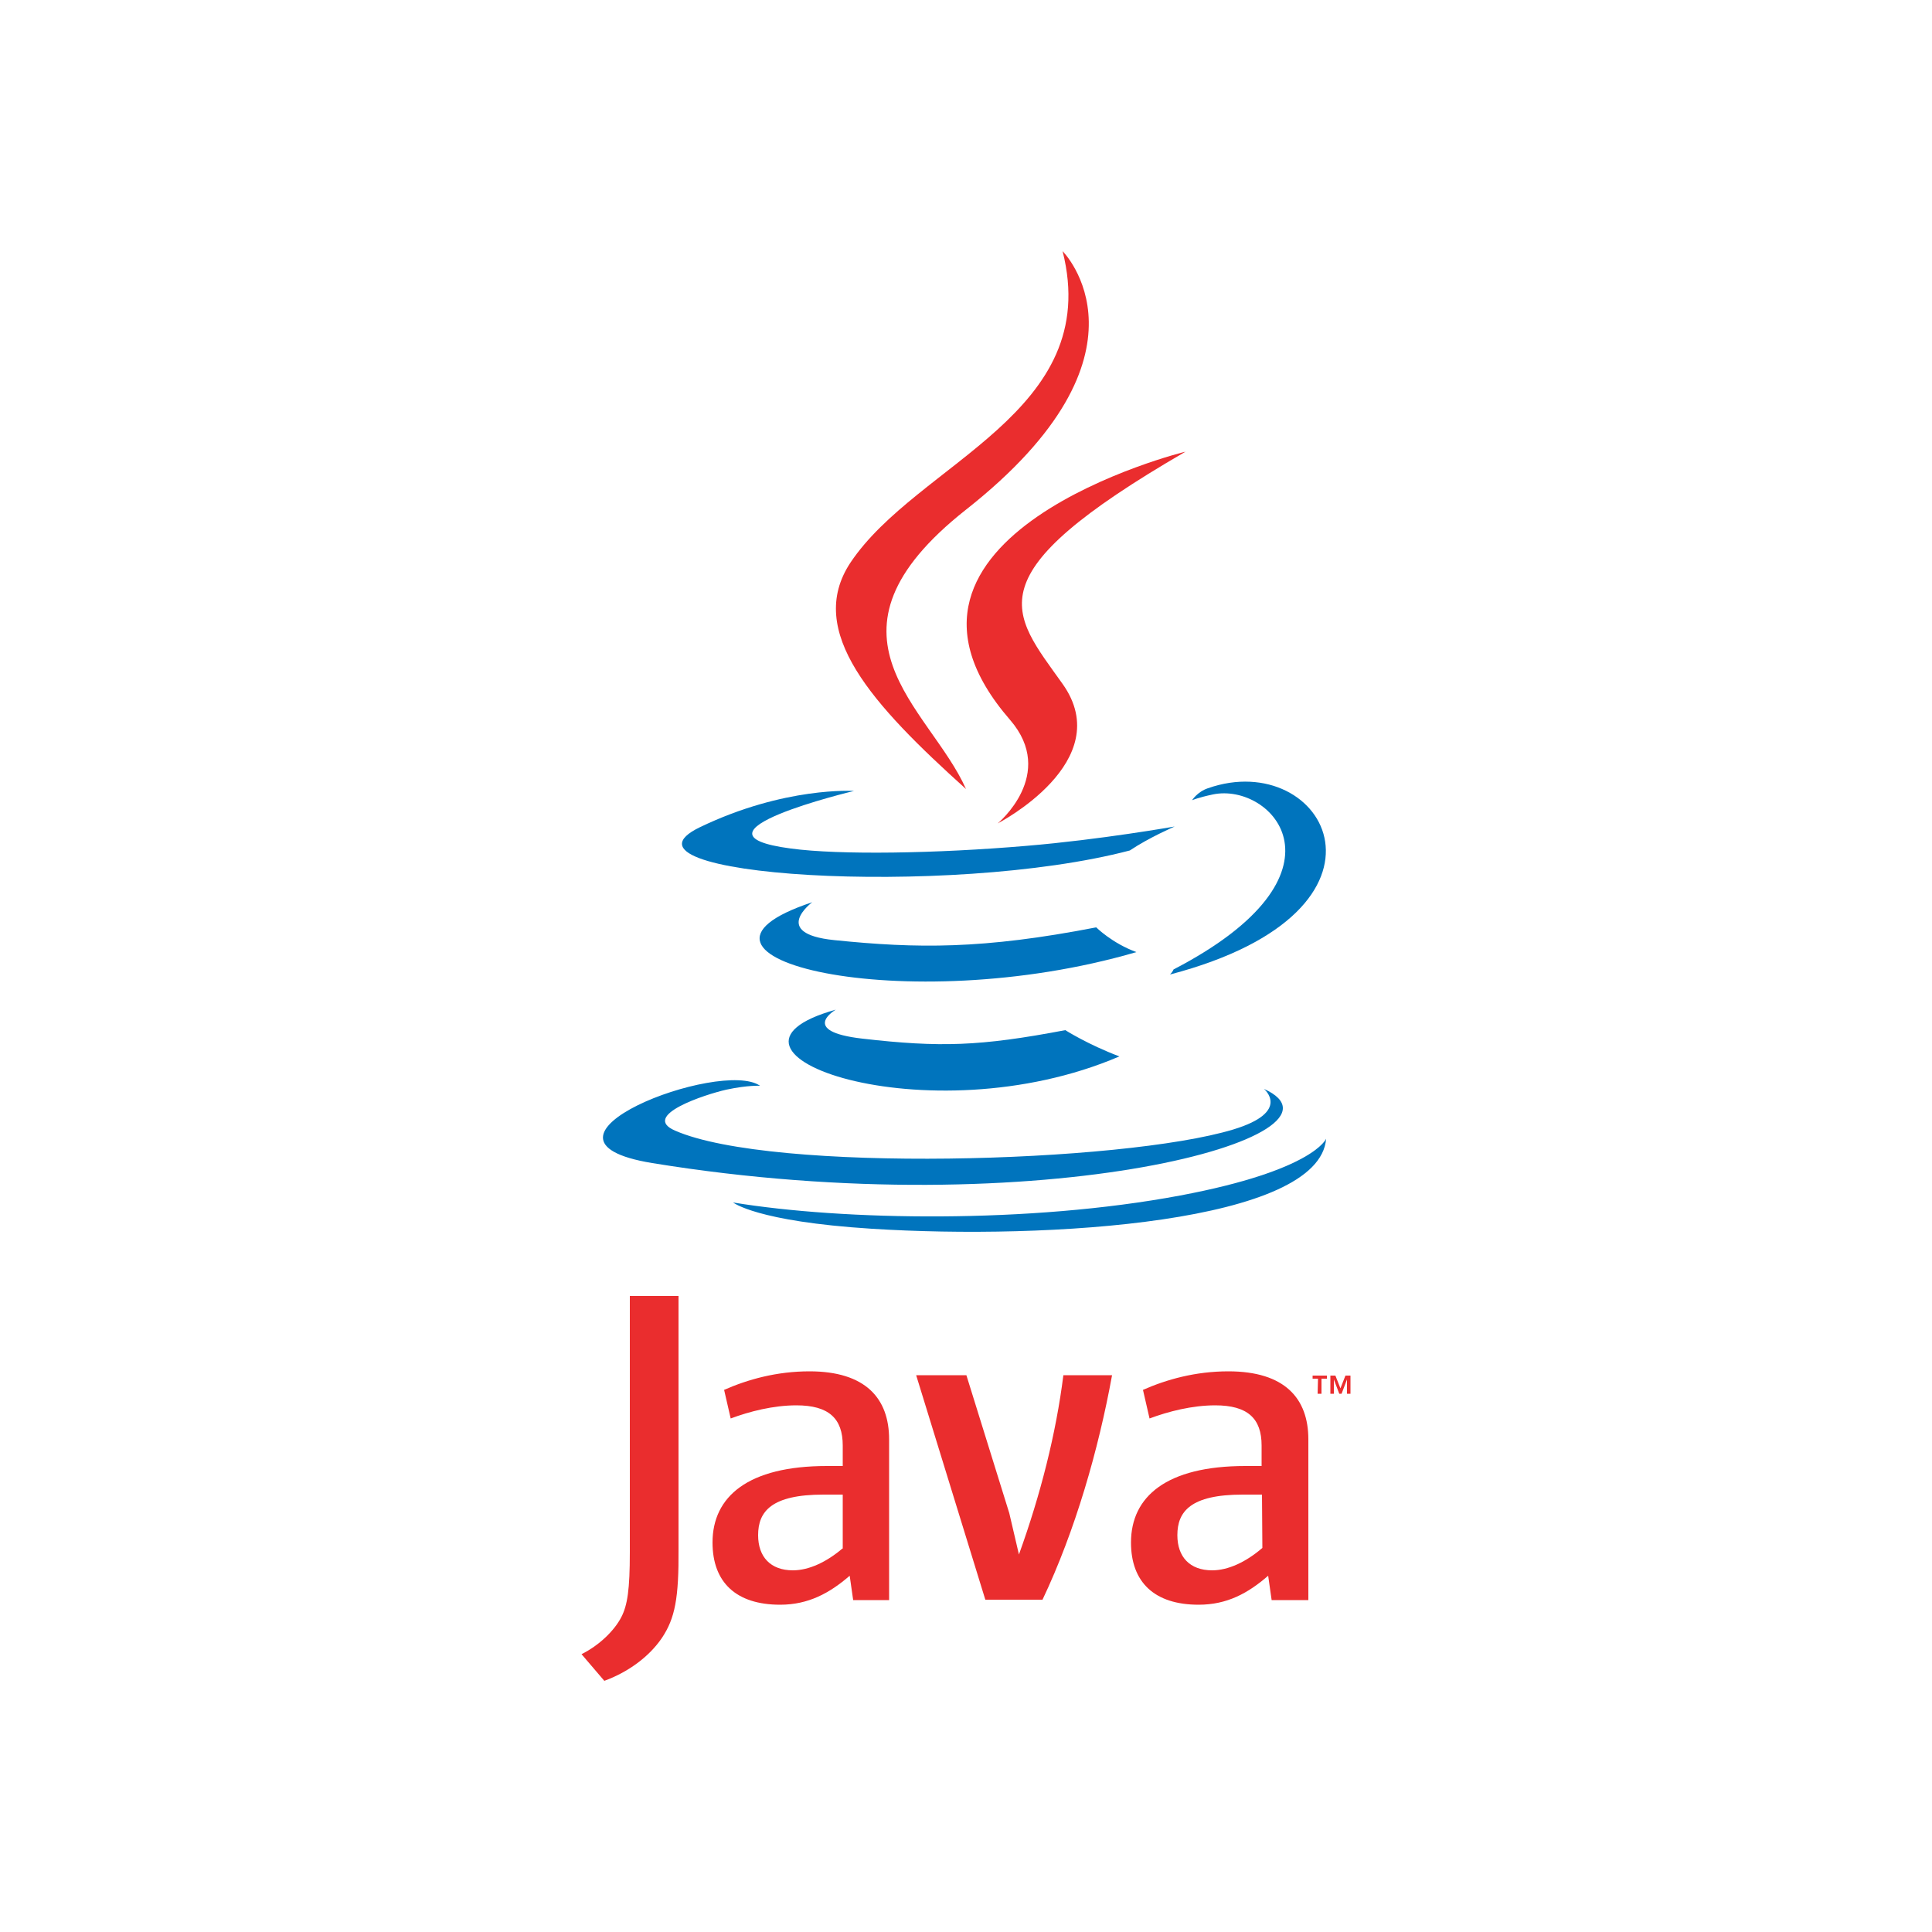
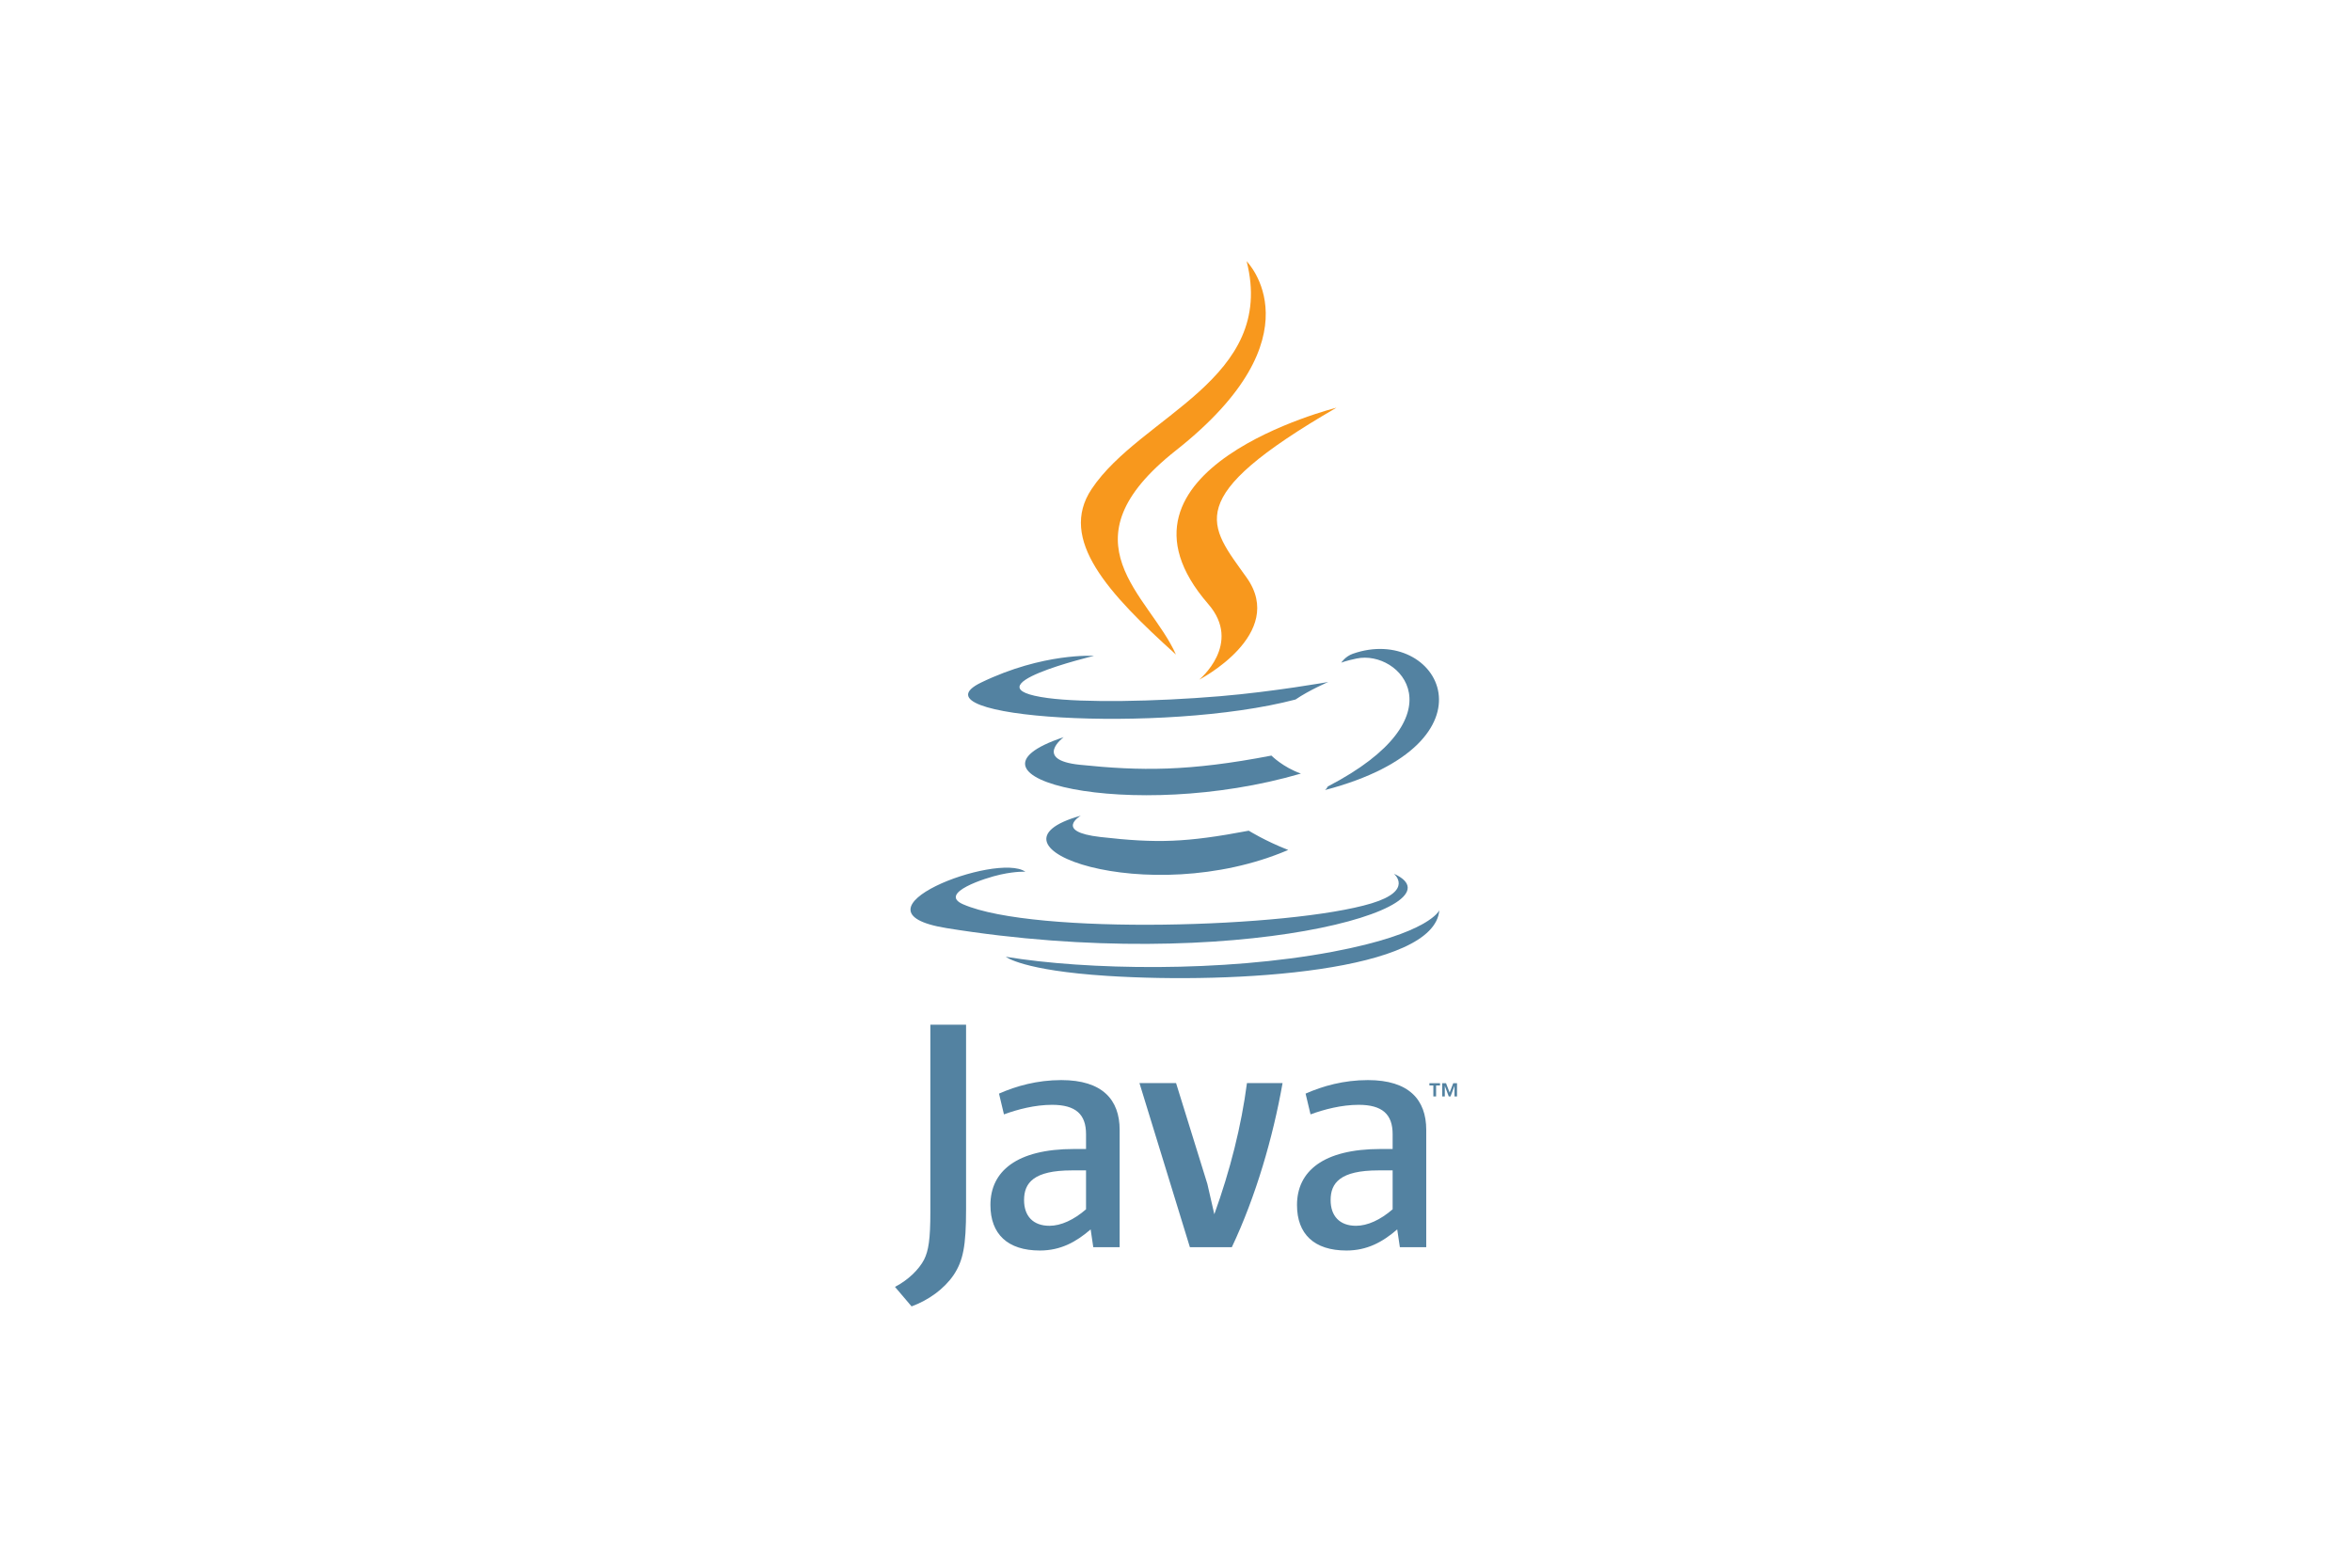
- <svg xmlns="http://www.w3.org/2000/svg" version="1.1" id="Layer_1" x="0px" y="0px" viewBox="0 0 500 500" style="enable-background:new 0 0 500 500;" xml:space="preserve">
-   <style type="text/css">
- 	.st0{fill:#0074BD;}
- 	.st1{fill:#EA2D2E;}
- </style>
-   <g id="XMLID_1_">
-     <path id="XMLID_16_" class="st0" d="M216.3,261.3c0,0-9.7,5.6,6.9,7.5c20.1,2.3,30.4,2,52.5-2.2c0,0,5.8,3.7,14,6.8   C240,294.7,177.3,272.2,216.3,261.3L216.3,261.3z" />
-     <path id="XMLID_15_" class="st0" d="M210.2,233.5c0,0-10.9,8.1,5.7,9.8c21.5,2.2,38.4,2.4,67.8-3.3c0,0,4.1,4.1,10.4,6.4   C234.2,263.9,167.3,247.7,210.2,233.5L210.2,233.5z" />
-     <path id="XMLID_14_" class="st1" d="M261.4,186.3c12.2,14.1-3.2,26.8-3.2,26.8s31.1-16,16.8-36.1c-13.3-18.7-23.6-28,31.8-60.1   C306.8,116.8,219.9,138.5,261.4,186.3L261.4,186.3z" />
-     <path id="XMLID_13_" class="st0" d="M327.1,281.8c0,0,7.2,5.9-7.9,10.5c-28.7,8.7-119.4,11.3-144.5,0.3c-9-3.9,7.9-9.4,13.3-10.6   c5.6-1.2,8.7-1,8.7-1c-10.1-7.1-65.1,13.9-27.9,20C270,317.5,353.4,293.7,327.1,281.8L327.1,281.8z" />
-     <path id="XMLID_12_" class="st0" d="M221,204.7c0,0-46.1,11-16.3,14.9c12.6,1.7,37.6,1.3,61-0.7c19.1-1.6,38.3-5,38.3-5   s-6.7,2.9-11.6,6.2c-46.8,12.3-137.3,6.6-111.3-6C203.1,203.5,221,204.7,221,204.7L221,204.7z" />
-     <path id="XMLID_11_" class="st0" d="M303.7,250.9c47.6-24.7,25.6-48.5,10.2-45.3c-3.8,0.8-5.4,1.5-5.4,1.5s1.4-2.2,4.1-3.1   c30.4-10.7,53.8,31.5-9.8,48.2C302.8,252.2,303.5,251.5,303.7,250.9L303.7,250.9z" />
-     <path id="XMLID_10_" class="st1" d="M275,65c0,0,26.4,26.4-25,66.9c-41.2,32.5-9.4,51.1,0,72.3c-24.1-21.7-41.7-40.8-29.9-58.6   C237.5,119.6,285.6,106.9,275,65L275,65z" />
-     <path id="XMLID_9_" class="st0" d="M225.6,318c45.7,2.9,115.9-1.6,117.6-23.3c0,0-3.2,8.2-37.8,14.7c-39,7.3-87.1,6.5-115.7,1.8   C189.8,311.2,195.6,316.1,225.6,318L225.6,318z" />
-     <path class="st1" d="M341.1,356.8h-1.4V356h3.7v0.8h-1.4v3.9h-1L341.1,356.8L341.1,356.8L341.1,356.8z M348.6,357L348.6,357   l-1.4,3.7h-0.6l-1.4-3.7h0v3.7h-0.9V356h1.3l1.3,3.3l1.3-3.3h1.3v4.7h-0.9L348.6,357L348.6,357z" />
-     <path class="st1" d="M218.2,400.6c-4.3,3.7-8.9,5.8-13,5.8c-5.8,0-9-3.5-9-9.1c0-6.1,3.4-10.5,16.9-10.5h5V400.6L218.2,400.6   L218.2,400.6z M230.1,414v-41.5c0-10.6-6.1-17.6-20.6-17.6c-8.5,0-16,2.1-22.1,4.8l1.7,7.4c4.8-1.8,11-3.4,17-3.4   c8.4,0,12,3.4,12,10.4v5.3H214c-20.4,0-29.6,7.9-29.6,19.8c0,10.3,6.1,16.1,17.5,16.1c7.3,0,12.8-3,18-7.5l0.9,6.3H230.1L230.1,414   z" />
-     <path id="XMLID_4_" class="st1" d="M269.8,414h-14.8l-17.9-58.1h13l11.1,35.7l2.5,10.7c5.6-15.5,9.6-31.3,11.5-46.4h12.6   C284.3,375.1,278.3,396.1,269.8,414L269.8,414z" />
-     <path class="st1" d="M326.7,400.6c-4.3,3.7-8.9,5.8-13,5.8c-5.8,0-9-3.5-9-9.1c0-6.1,3.4-10.5,16.9-10.5h5L326.7,400.6L326.7,400.6   L326.7,400.6z M338.6,414v-41.5c0-10.6-6.1-17.6-20.7-17.6c-8.5,0-16,2.1-22.1,4.8l1.7,7.4c4.8-1.8,11-3.4,17-3.4   c8.4,0,12,3.4,12,10.4v5.3h-4.2c-20.4,0-29.6,7.9-29.6,19.8c0,10.3,6.1,16.1,17.5,16.1c7.4,0,12.8-3,18-7.5l0.9,6.3H338.6   L338.6,414z" />
-     <path id="XMLID_2_" class="st1" d="M171.3,423.9c-3.4,5-8.9,8.9-14.9,11.1l-5.9-6.9c4.6-2.3,8.5-6.1,10.3-9.6   c1.6-3.1,2.2-7.2,2.2-16.8v-66.3h12.6v65.4C175.7,413.6,174.7,418.8,171.3,423.9L171.3,423.9z" />
-   </g>
+ <svg xmlns="http://www.w3.org/2000/svg" height="800" width="1200" viewBox="-43.624 -135.226 378.076 811.359">
+   <path d="M278.577 426.546h-2.038v-1.14h5.486v1.14h-2.024v5.688h-1.424zm10.942.297h-.032l-2.019 5.392h-.924l-2.006-5.392h-.025v5.392h-1.342v-6.828h1.975l1.86 4.835 1.854-4.835h1.968v6.828h-1.31v-5.392zM96.154 286.925s-14.178 8.245 10.09 11.035c29.4 3.354 44.426 2.873 76.825-3.259 0 0 8.518 5.341 20.414 9.967-72.63 31.128-164.376-1.803-107.329-17.743m-8.875-40.62s-15.902 11.771 8.384 14.283c31.406 3.24 56.208 3.505 99.125-4.759 0 0 5.936 6.018 15.27 9.309-87.814 25.678-185.623 2.025-122.779-18.833" fill="#5382a1" />
+   <path d="M162.098 177.4c17.896 20.604-4.702 39.145-4.702 39.145s45.441-23.458 24.572-52.833c-19.491-27.394-34.438-41.005 46.479-87.934 0 0-127.013 31.722-66.349 101.622" fill="#f8981d" />
+   <path d="M258.157 316.97s10.492 8.645-11.555 15.333c-41.923 12.7-174.488 16.535-211.314.506-13.238-5.759 11.587-13.751 19.396-15.428 8.144-1.766 12.798-1.437 12.798-1.437-14.722-10.371-95.157 20.364-40.857 29.166 148.084 24.015 269.943-10.814 231.532-28.14M102.972 204.218s-67.431 16.016-23.879 21.832c18.389 2.462 55.047 1.905 89.193-.956 27.906-2.354 55.927-7.359 55.927-7.359s-9.84 4.214-16.959 9.075c-68.475 18.009-200.756 9.631-162.674-8.79 32.206-15.568 58.392-13.802 58.392-13.802m120.963 67.614c69.608-36.171 37.424-70.931 14.96-66.248-5.506 1.146-7.961 2.139-7.961 2.139s2.044-3.202 5.948-4.588c44.441-15.624 78.619 46.081-14.346 70.52 0 .001 1.077-.962 1.399-1.823" fill="#5382a1" />
+   <path d="M181.968 0s38.55 38.563-36.563 97.862c-60.233 47.568-13.735 74.69-.025 105.678-35.159-31.722-60.961-59.647-43.651-85.637C127.136 79.752 197.522 61.255 181.968 0" fill="#f8981d" />
+   <path d="M109.812 369.847c66.815 4.277 169.417-2.373 171.847-33.988 0 0-4.671 11.985-55.219 21.503-57.028 10.732-127.364 9.479-169.081 2.601.001-.001 8.54 7.068 52.453 9.884m-10.95 120.802c-6.303 5.467-12.96 8.536-18.934 8.536-8.527 0-13.134-5.113-13.134-13.314 0-8.871 4.936-15.357 24.739-15.357h7.328v20.135m17.393 19.623V449.53c0-15.517-8.85-25.756-30.188-25.756-12.457 0-23.369 3.076-32.238 6.999l2.56 10.752c6.983-2.563 16.022-4.949 24.894-4.949 12.292 0 17.58 4.949 17.58 15.181v7.677h-6.135c-29.865 0-43.337 11.593-43.337 28.994 0 15.017 8.878 23.553 25.594 23.553 10.745 0 18.766-4.436 26.264-10.928l1.361 9.22h13.645zm58.044 0h-21.692l-26.106-84.96h18.943l16.199 52.2 3.601 15.699c8.195-22.698 13.991-45.726 16.89-67.899h18.427c-4.937 27.977-13.821 58.685-26.262 84.96m83.213-19.623c-6.315 5.467-12.984 8.536-18.958 8.536-8.512 0-13.131-5.113-13.131-13.314 0-8.871 4.948-15.357 24.749-15.357h7.34v20.135m17.39 19.623V449.53c0-15.517-8.872-25.756-30.185-25.756-12.466 0-23.382 3.076-32.247 6.999l2.556 10.752c6.986-2.563 16.042-4.949 24.907-4.949 12.283 0 17.579 4.949 17.579 15.181v7.677h-6.145c-29.874 0-43.34 11.593-43.34 28.994 0 15.017 8.871 23.553 25.584 23.553 10.751 0 18.769-4.436 26.28-10.928l1.366 9.22h13.645zM30.32 524.7c-4.958 7.239-12.966 12.966-21.733 16.206L0 530.801c6.673-3.424 12.396-8.954 15.055-14.105 2.3-4.581 3.252-10.485 3.252-24.604v-96.995h18.478v95.666c-.001 18.876-1.51 26.501-6.465 33.937" fill="#5382a1" />
</svg>
